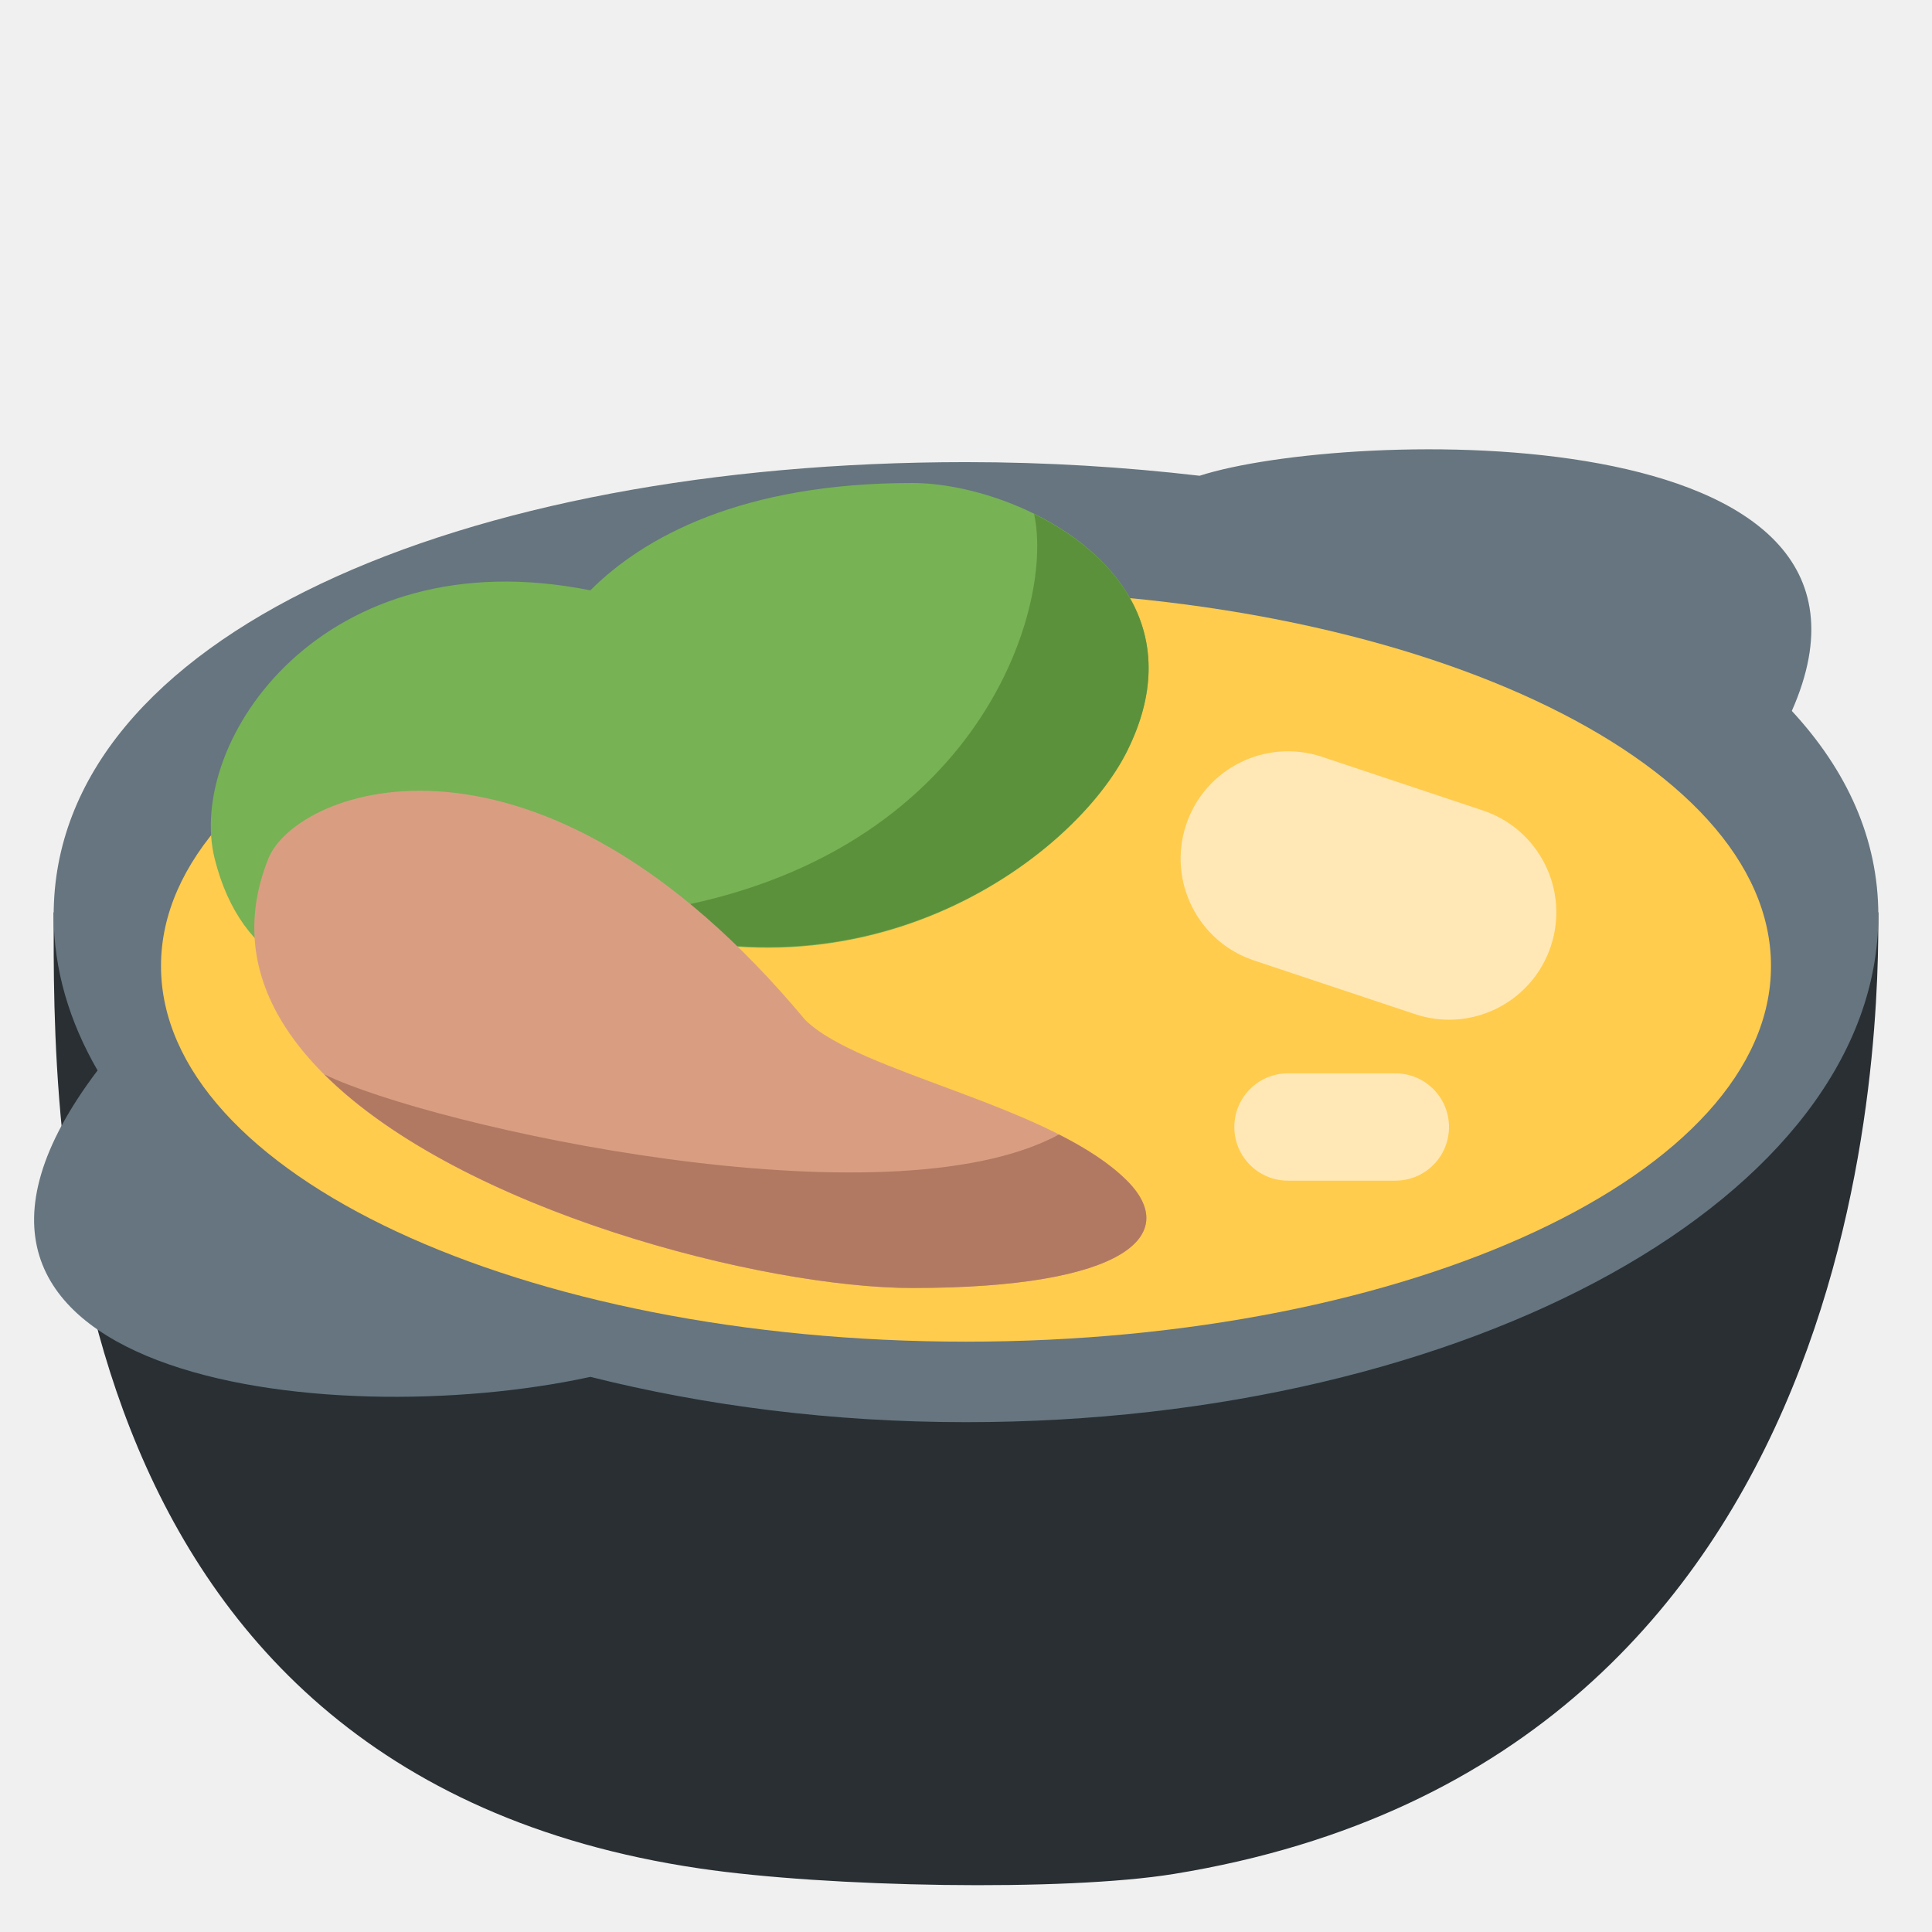
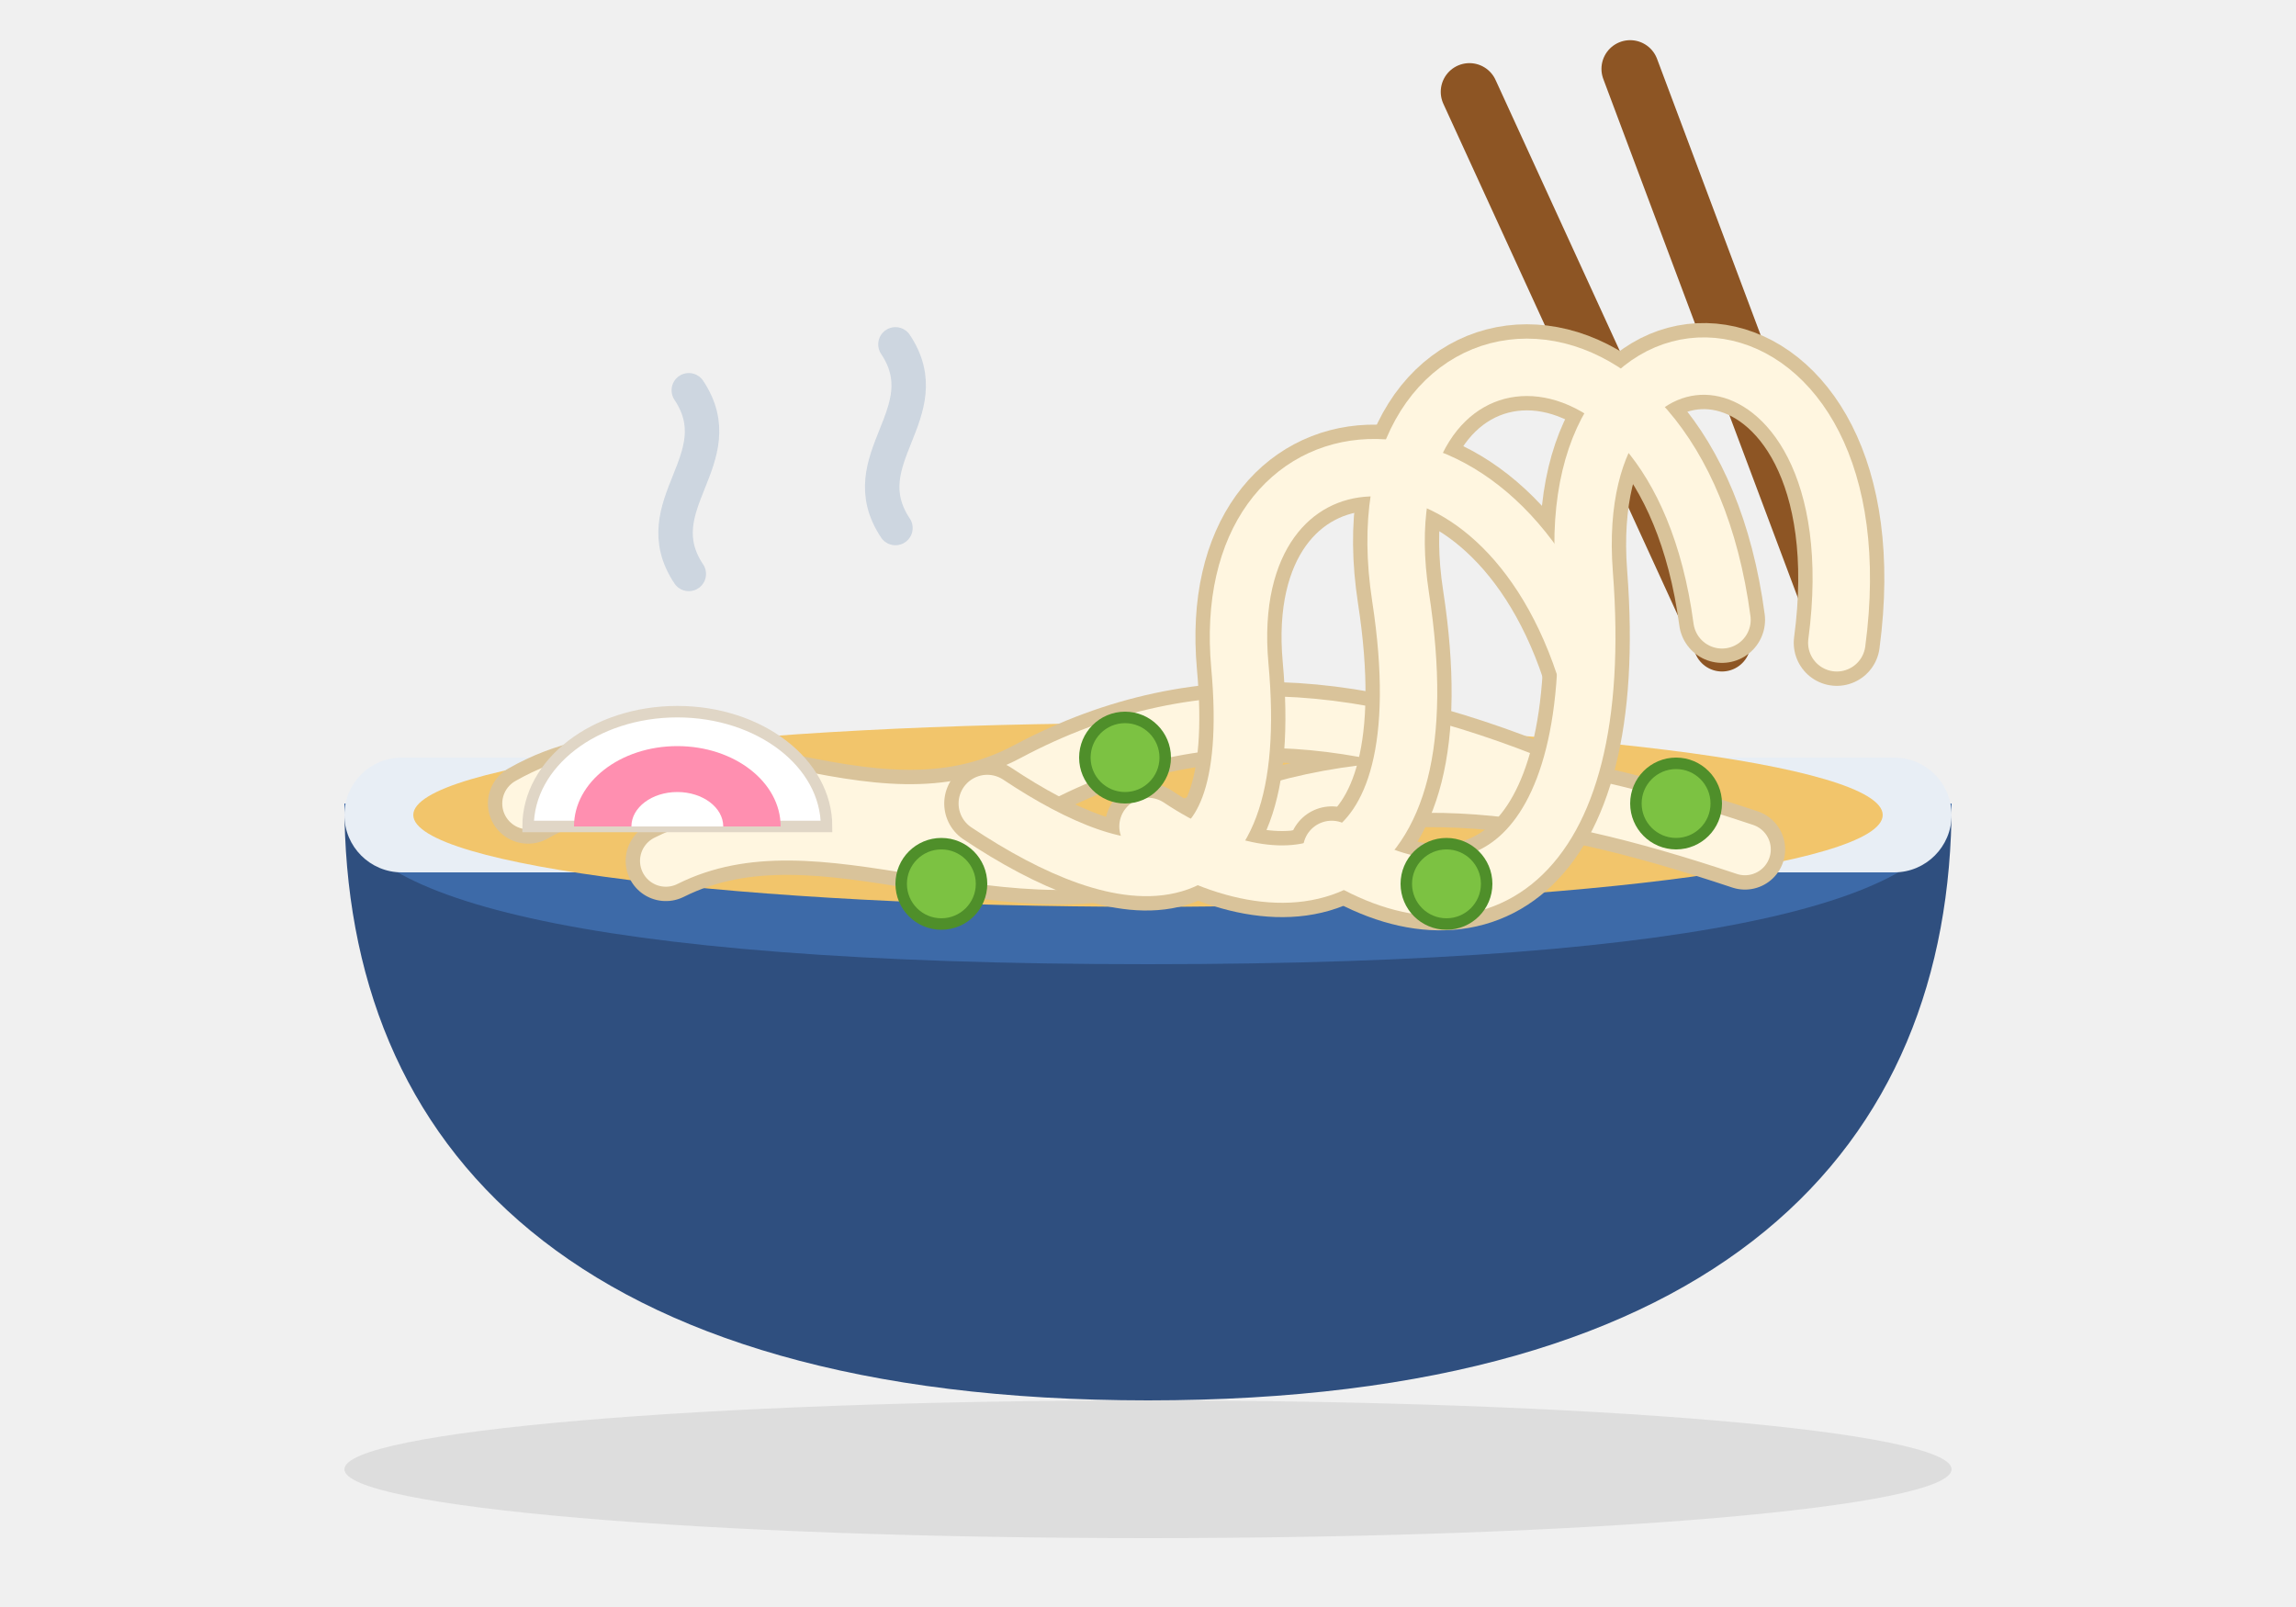
- <svg xmlns="http://www.w3.org/2000/svg" viewBox="0 0 36 36">
-   <path fill="#292F33" d="M13.037 34.816C.794 33.013 1 20.719 1 17h34c0 1.914.087 15.77-13.125 17.918-2.042.332-6.458.249-8.838-.102z" />
-   <path fill="#66757F" d="M33.388 13.247c2.467-5.574-8.331-5.254-11.035-4.382-1.392-.162-2.846-.254-4.353-.254-9.389 0-17 3.228-17 8.444 0 1.009.291 1.979.818 2.891-4.327 5.712 4.246 6.786 9.184 5.71 2.136.537 4.5.844 6.998.844 9.389 0 17-4.229 17-9.444 0-1.43-.589-2.704-1.612-3.809z" />
-   <ellipse fill="#FFCC4D" cx="18" cy="18" rx="15" ry="7" />
-   <path fill="#77B255" d="M4 16c-.542-2.169 2-6 7-5 1-1 2.838-2 6-2 2 0 5.612 1.775 4 5-1 2-5 5-10 3-1 1-6 3-7-1z" />
-   <path fill="#5C913B" d="M12 17c-.249.036-.471.073-.678.111C16.17 18.857 20.022 15.956 21 14c1.078-2.156-.181-3.66-1.731-4.423.394 1.822-1.128 6.546-7.269 7.423z" />
-   <path fill="#D99E82" d="M5 16c.525-1.313 5-3 10 3 1 1 4.586 1.586 6 3 1 1 0 2-4 2S3 21 5 16z" />
-   <path fill="#B27962" d="M6.041 20.018C8.589 22.561 14.231 24 17 24c4 0 5-1 4-2-.326-.326-.77-.607-1.268-.86-3.204 1.733-11.68-.144-13.691-1.122z" />
-   <path fill="#FFE8B6" d="M27 19.001c-.209 0-.423-.034-.633-.104l-3-1c-1.048-.35-1.614-1.482-1.265-2.53.349-1.047 1.479-1.614 2.53-1.265l3 1c1.048.35 1.614 1.482 1.265 2.53-.279.839-1.059 1.369-1.897 1.369zM26 22h-2c-.553 0-1-.447-1-1s.447-1 1-1h2c.553 0 1 .447 1 1s-.447 1-1 1z" />
+ <svg xmlns="http://www.w3.org/2000/svg" viewBox="0 0 200 140">
+   <ellipse cx="100" cy="128" rx="70" ry="6" fill="#000" opacity=".08" />
+   <g stroke="#8d5524" stroke-width="5" stroke-linecap="round">
+     <line x1="128" y1="8" x2="150" y2="56" />
+     <line x1="142" y1="6" x2="160" y2="54" />
+   </g>
+   <path d="M30 70 H170 C170 100 150 122 100 122 C50 122 30 100 30 70 Z" fill="#2f4f7f" />
+   <path d="M30 70 H170 C170 78 150 84 100 84 C50 84 30 78 30 70 Z" fill="#3d6aa8" />
+   <rect x="30" y="66" width="140" height="10" rx="5" fill="#e8eef5" />
+   <ellipse cx="100" cy="71" rx="64" ry="8" fill="#f2c56b" />
+   <g fill="none" stroke-linecap="round">
+     <g stroke="#d9c39a" stroke-width="7">
+       <path d="M46 70 C60 62 75 76 90 68 S120 62 138 70" />
+       <path d="M58 75 C72 68 88 80 104 73 S134 68 152 74" />
+     </g>
+     <g stroke="#fff6e0" stroke-width="4.5">
+       <path d="M46 70 C60 62 75 76 90 68 S120 62 138 70" />
+       <path d="M58 75 C72 68 88 80 104 73 S134 68 152 74" />
+     </g>
+   </g>
+   <g fill="none" stroke-linecap="round">
+     <g stroke="#d9c39a" stroke-width="7.5">
+       <path d="M138 58 C130 34 106 36 108 58 S98 78 86 70" />
+       <path d="M150 54 C146 24 118 26 122 52 S112 80 100 72" />
+       <path d="M160 56 C164 26 136 24 138 50 S128 82 116 74" />
+     </g>
+     <g stroke="#fff6e0" stroke-width="5">
+       <path d="M138 58 C130 34 106 36 108 58 S98 78 86 70" />
+       <path d="M150 54 C146 24 118 26 122 52 S112 80 100 72" />
+       <path d="M160 56 C164 26 136 24 138 50 S128 82 116 74" />
+     </g>
+   </g>
+   <path d="M46 72 A13 10 0 0 1 72 72 Z" fill="#fff" stroke="#e0d6c6" stroke-width="1" />
+   <path d="M50 72 A9 7 0 0 1 68 72 Z" fill="#ff8fb0" />
+   <path d="M55 72 A4 3 0 0 1 63 72 Z" fill="#fff" />
+   <g fill="#7cc242" stroke="#4f8f2a" stroke-width="1">
+     <circle cx="82" cy="77" r="3.5" />
+     <circle cx="98" cy="66" r="3.5" />
+     <circle cx="126" cy="77" r="3.5" />
+     <circle cx="146" cy="70" r="3.5" />
+   </g>
+   <g fill="none" stroke="#c9d3de" stroke-width="3" stroke-linecap="round" opacity=".9">
+     <path d="M60 50 c-4 -6 4 -10 0 -16" />
+     <path d="M78 46 c-4 -6 4 -10 0 -16" />
+   </g>
</svg>
